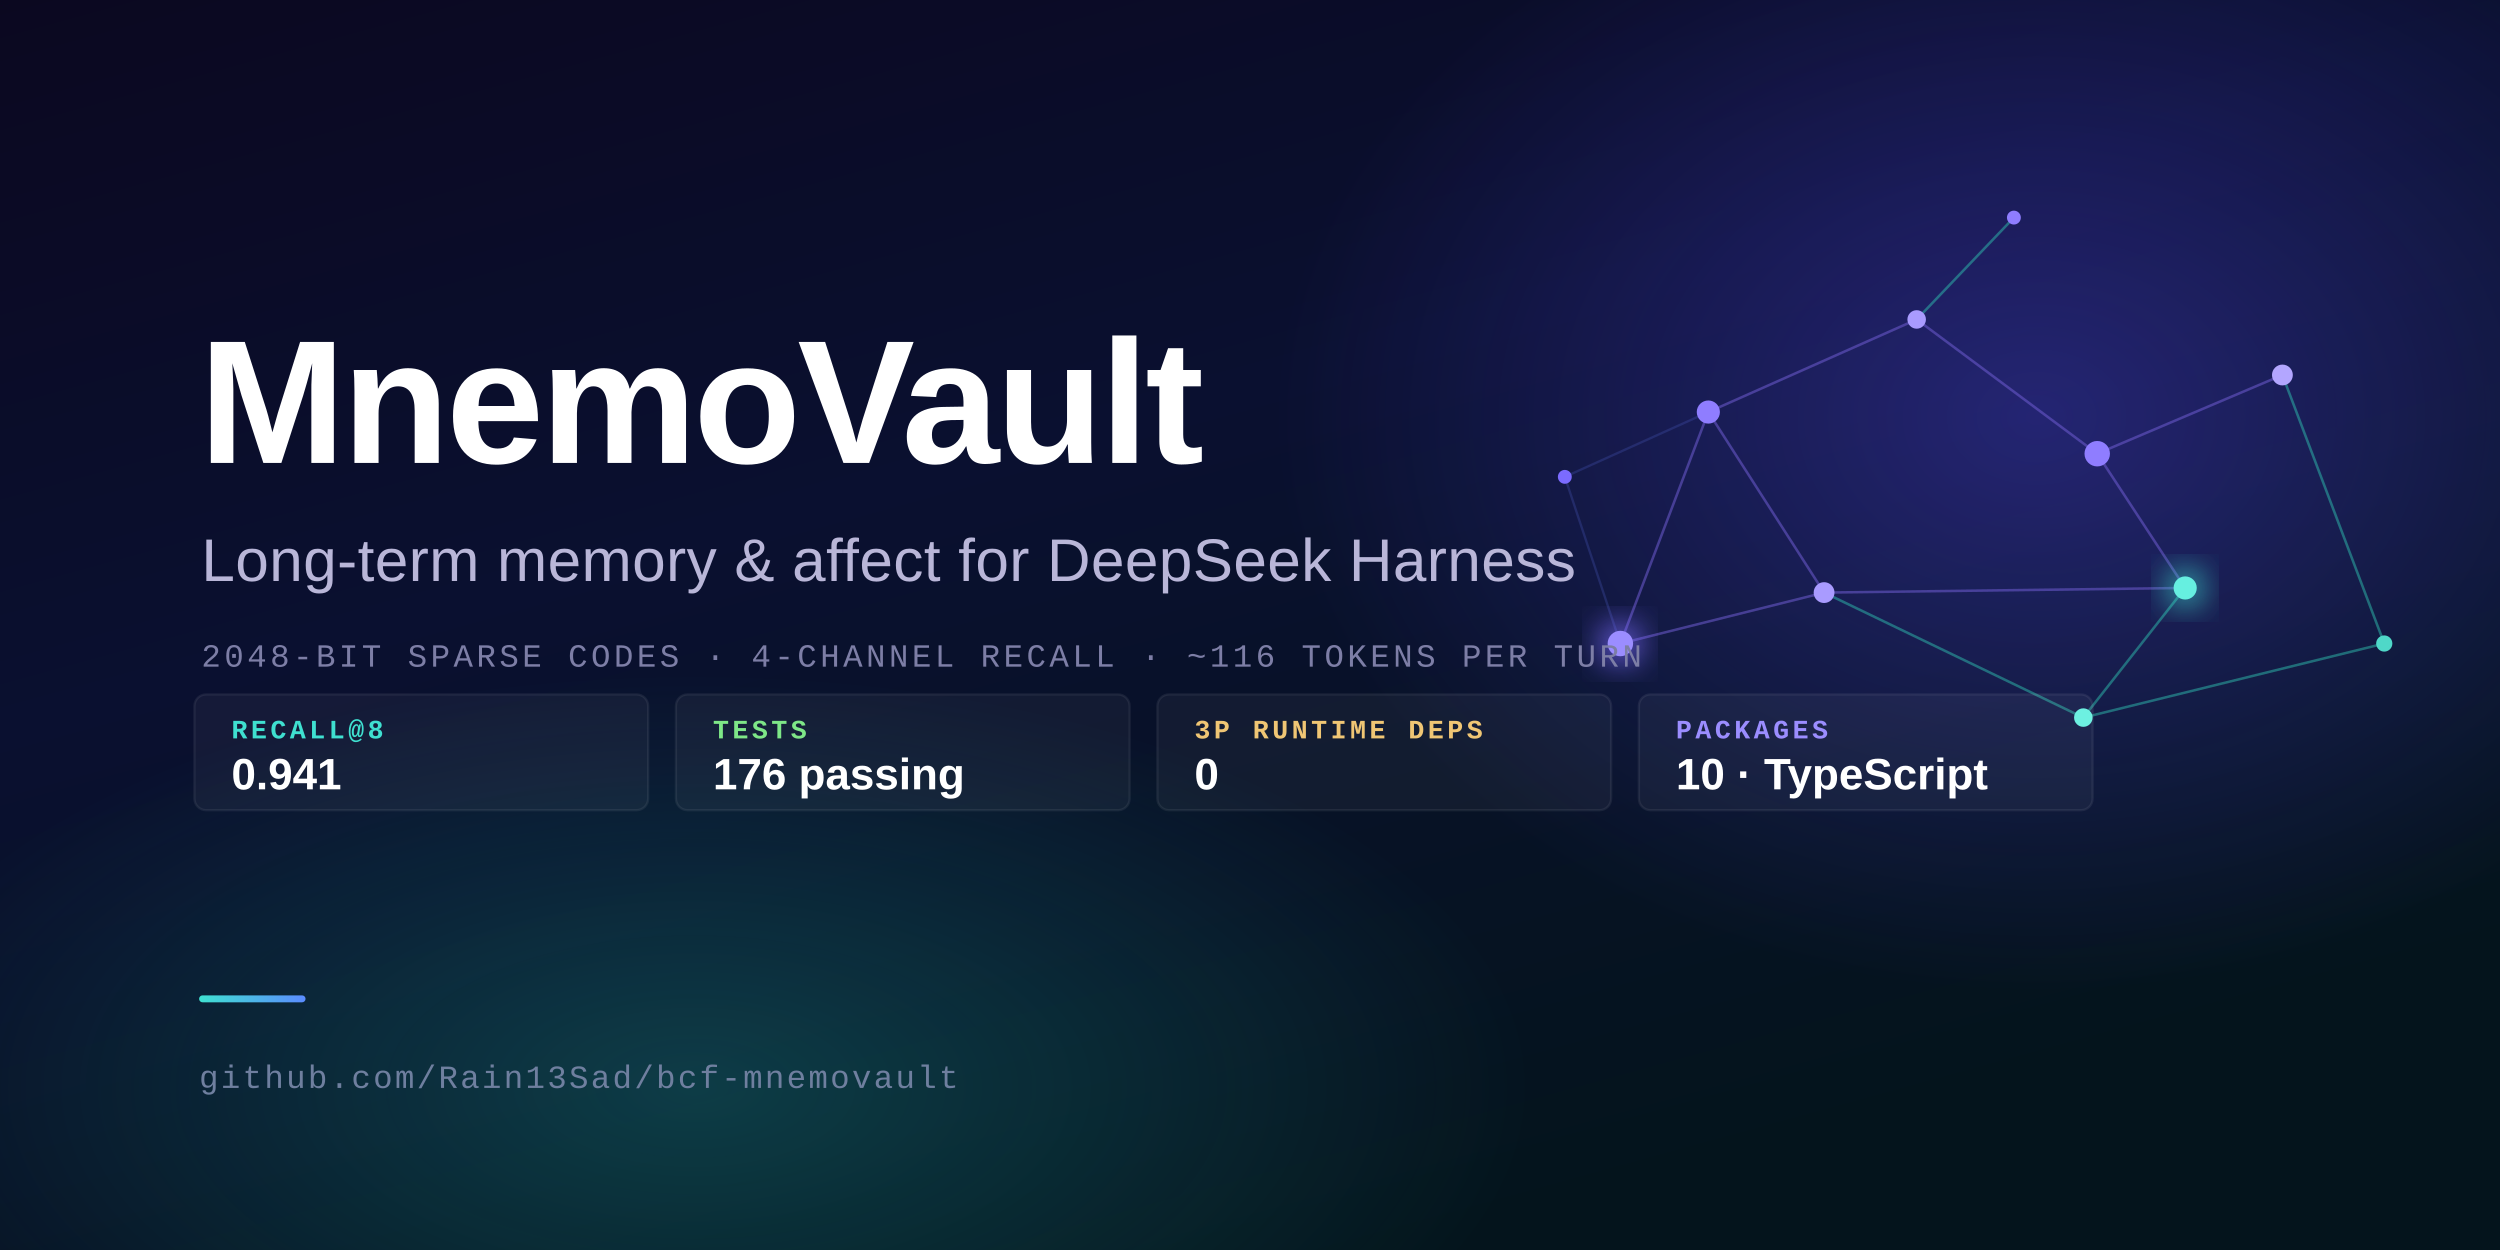
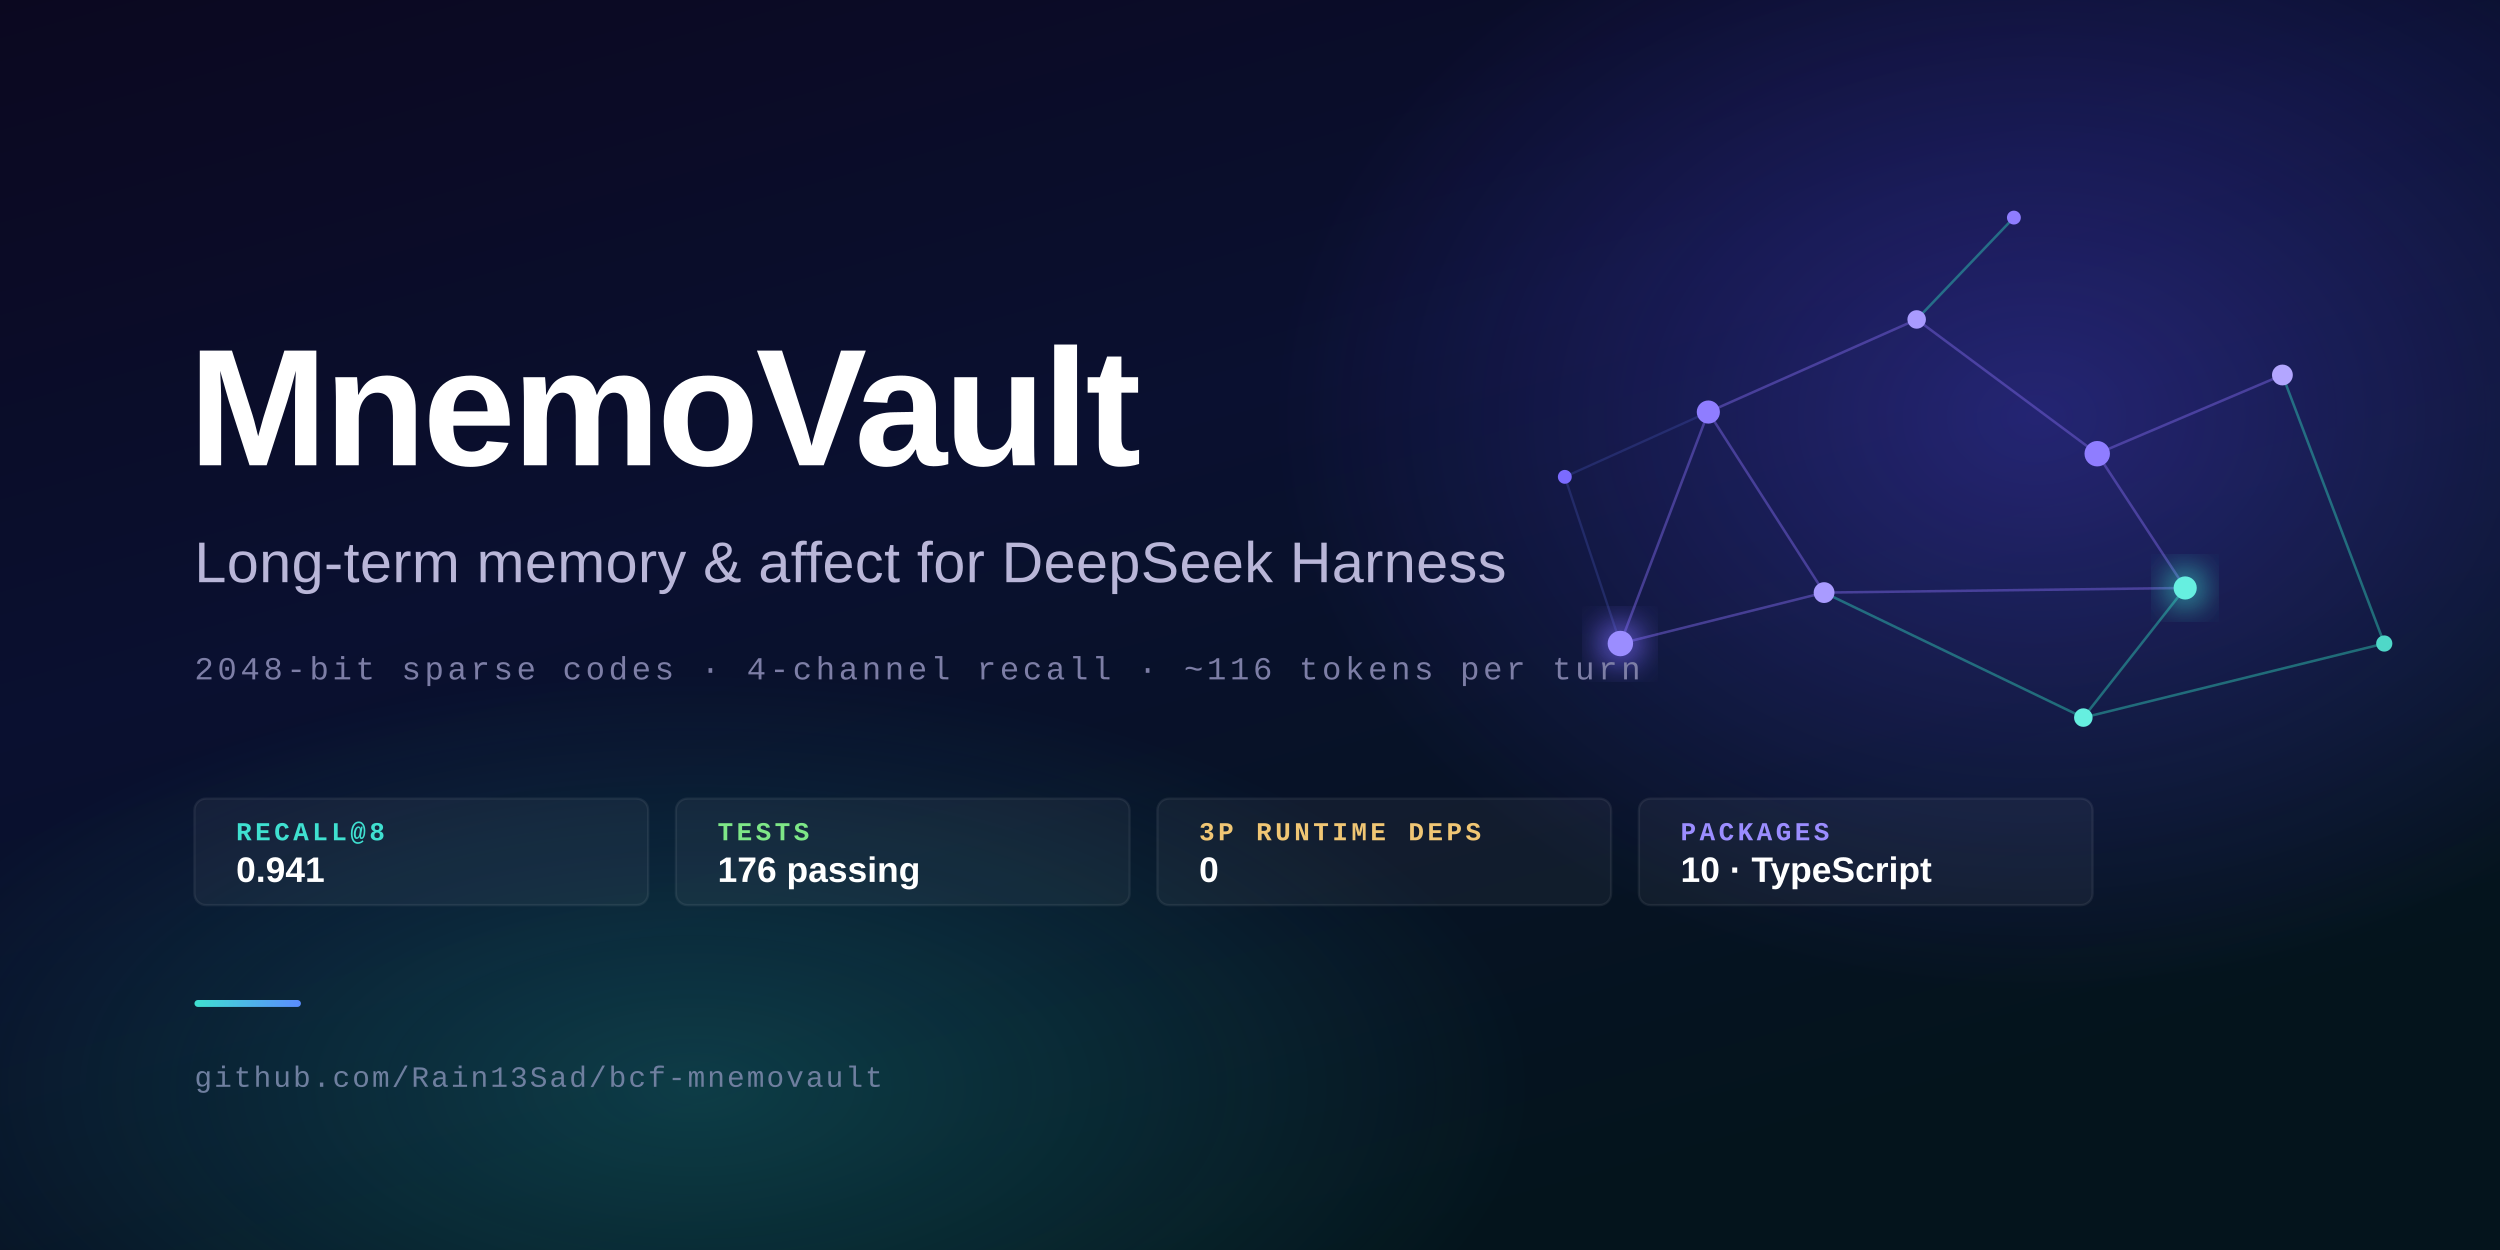
<svg xmlns="http://www.w3.org/2000/svg" viewBox="0 0 1080 540" width="1280" height="640" role="img" aria-label="MnemoVault — long-term memory and affect for DeepSeek Harness">
  <defs>
    <linearGradient id="bg" x1="0" y1="0" x2="0.55" y2="1">
      <stop offset="0" stop-color="#0b0820" />
      <stop offset="0.45" stop-color="#0a1030" />
      <stop offset="1" stop-color="#04141c" />
    </linearGradient>
    <radialGradient id="glowA" cx="0.5" cy="0.5" r="0.5">
      <stop offset="0" stop-color="#5b4bff" stop-opacity="0.34" />
      <stop offset="1" stop-color="#5b4bff" stop-opacity="0" />
    </radialGradient>
    <radialGradient id="glowB" cx="0.5" cy="0.5" r="0.5">
      <stop offset="0" stop-color="#25d3c2" stop-opacity="0.22" />
      <stop offset="1" stop-color="#25d3c2" stop-opacity="0" />
    </radialGradient>
    <linearGradient id="accent" x1="0" y1="0" x2="1" y2="0">
      <stop offset="0" stop-color="#3fe0d0" />
      <stop offset="1" stop-color="#5b8cff" />
    </linearGradient>
    <filter id="soft" x="-40%" y="-40%" width="180%" height="180%">
      <feGaussianBlur stdDeviation="7" />
    </filter>
    <style>
-       .title { font: 700 76px/1 -apple-system, "Segoe UI", "Helvetica Neue", Arial, sans-serif; fill: #ffffff; letter-spacing: -1.5px; }
-       .sub   { font: 400 26px/1.2 -apple-system, "Segoe UI", "Helvetica Neue", Arial, sans-serif; fill: #b9b6d8; letter-spacing: .2px; }
-       .mono  { font: 400 14px/1 "SFMono-Regular", Consolas, "Liberation Mono", Menlo, monospace; fill: #7d7ea6; letter-spacing: 1.5px; }
-       .k     { font: 600 11.5px/1 "SFMono-Regular", Consolas, "Liberation Mono", Menlo, monospace; letter-spacing: 1.5px; }
-       .v     { font: 700 19px/1 -apple-system, "Segoe UI", "Helvetica Neue", Arial, sans-serif; fill: #ffffff; }
-       .url   { font: 400 14px/1 "SFMono-Regular", Consolas, "Liberation Mono", Menlo, monospace; fill: #6f7f9f; letter-spacing: 1px; }
+       .title { font: 700 72px/1 -apple-system, "Segoe UI", "Helvetica Neue", Arial, sans-serif; fill: #ffffff; letter-spacing: -1.4px; }
+       .sub   { font: 400 24.8px/1.2 -apple-system, "Segoe UI", "Helvetica Neue", Arial, sans-serif; fill: #b9b6d8; letter-spacing: .2px; }
+       .mono  { font: 400 13.9px/1 "SFMono-Regular", Consolas, "Liberation Mono", Menlo, monospace; fill: #7d7ea6; letter-spacing: 1.6px; }
+       .k     { font: 600 11.2px/1 "SFMono-Regular", Consolas, "Liberation Mono", Menlo, monospace; letter-spacing: 1.5px; }
+       .v     { font: 700 15.3px/1 -apple-system, "Segoe UI", "Helvetica Neue", Arial, sans-serif; fill: #ffffff; }
+       .url   { font: 400 12.7px/1 "SFMono-Regular", Consolas, "Liberation Mono", Menlo, monospace; fill: #6f7f9f; letter-spacing: .9px; }
    </style>
  </defs>
  <rect width="1080" height="540" fill="url(#bg)" />
  <ellipse cx="880" cy="180" rx="330" ry="250" fill="url(#glowA)" />
  <ellipse cx="300" cy="470" rx="360" ry="180" fill="url(#glowB)" />
  <g stroke-linecap="round" fill="none">
    <g stroke="#6d5bd0" stroke-opacity="0.55" stroke-width="1.1">
      <path d="M700 278 L738 178" />
      <path d="M738 178 L828 138" />
      <path d="M828 138 L906 196" />
      <path d="M906 196 L986 162" />
      <path d="M906 196 L944 254" />
      <path d="M738 178 L788 256" />
      <path d="M788 256 L700 278" />
      <path d="M788 256 L944 254" />
    </g>
    <g stroke="#2fbfae" stroke-opacity="0.5" stroke-width="1.1">
      <path d="M944 254 L900 310" />
      <path d="M900 310 L788 256" />
      <path d="M900 310 L1030 278" />
      <path d="M986 162 L1030 278" />
      <path d="M828 138 L870 94" />
    </g>
    <g stroke="#3f4fa8" stroke-opacity="0.35" stroke-width="1">
      <path d="M700 278 L676 206" />
      <path d="M676 206 L738 178" />
    </g>
  </g>
  <g>
    <circle cx="700" cy="278" r="9" fill="#7b6bff" filter="url(#soft)" opacity="0.85" />
    <circle cx="700" cy="278" r="5.5" fill="#9b8dff" />
    <circle cx="738" cy="178" r="5" fill="#8f7dff" />
    <circle cx="828" cy="138" r="4" fill="#a99bff" />
    <circle cx="906" cy="196" r="5.5" fill="#8f7dff" />
    <circle cx="986" cy="162" r="4.5" fill="#b3a6ff" />
    <circle cx="944" cy="254" r="8" fill="#3fe0d0" filter="url(#soft)" opacity="0.8" />
    <circle cx="944" cy="254" r="5" fill="#66efe0" />
    <circle cx="788" cy="256" r="4.5" fill="#a99bff" />
    <circle cx="900" cy="310" r="4" fill="#66efe0" />
    <circle cx="1030" cy="278" r="3.5" fill="#4fd8c8" />
    <circle cx="870" cy="94" r="3" fill="#8f7dff" />
    <circle cx="676" cy="206" r="3" fill="#7b6bff" />
  </g>
-   <text class="title" x="86" y="200">MnemoVault</text>
-   <text class="sub" x="87" y="251">Long-term memory &amp; affect for DeepSeek Harness</text>
-   <text class="mono" x="87" y="288">2048-BIT SPARSE CODES · 4-CHANNEL RECALL · ~116 TOKENS PER TURN</text>
+   <text class="title" x="81.5" y="201">MnemoVault</text>
+   <text class="sub" x="84" y="251.5">Long-term memory &amp; affect for DeepSeek Harness</text>
+   <text class="mono" x="84" y="293.5">2048-bit sparse codes · 4-channel recall · ~116 tokens per turn</text>
  <g>
-     <rect x="84" y="300" width="196" height="50" rx="5" fill="#ffffff" fill-opacity="0.045" stroke="#ffffff" stroke-opacity="0.07" />
-     <text class="k" x="100" y="319" fill="#3fe0d0">RECALL@8</text>
-     <text class="v" x="100" y="341">0.941</text>
-     <rect x="292" y="300" width="196" height="50" rx="5" fill="#ffffff" fill-opacity="0.045" stroke="#ffffff" stroke-opacity="0.07" />
-     <text class="k" x="308" y="319" fill="#7ee787">TESTS</text>
-     <text class="v" x="308" y="341">176 passing</text>
-     <rect x="500" y="300" width="196" height="50" rx="5" fill="#ffffff" fill-opacity="0.045" stroke="#ffffff" stroke-opacity="0.07" />
-     <text class="k" x="516" y="319" fill="#f0c674">3P RUNTIME DEPS</text>
-     <text class="v" x="516" y="341">0</text>
-     <rect x="708" y="300" width="196" height="50" rx="5" fill="#ffffff" fill-opacity="0.045" stroke="#ffffff" stroke-opacity="0.07" />
-     <text class="k" x="724" y="319" fill="#9b8dff">PACKAGES</text>
-     <text class="v" x="724" y="341">10 · TypeScript</text>
+     <rect x="84" y="345" width="196" height="46" rx="5" fill="#ffffff" fill-opacity="0.045" stroke="#ffffff" stroke-opacity="0.07" />
+     <text class="k" x="102" y="363" fill="#3fe0d0">RECALL@8</text>
+     <text class="v" x="102" y="381">0.941</text>
+     <rect x="292" y="345" width="196" height="46" rx="5" fill="#ffffff" fill-opacity="0.045" stroke="#ffffff" stroke-opacity="0.07" />
+     <text class="k" x="310" y="363" fill="#7ee787">TESTS</text>
+     <text class="v" x="310" y="381">176 passing</text>
+     <rect x="500" y="345" width="196" height="46" rx="5" fill="#ffffff" fill-opacity="0.045" stroke="#ffffff" stroke-opacity="0.07" />
+     <text class="k" x="518" y="363" fill="#f0c674">3P RUNTIME DEPS</text>
+     <text class="v" x="518" y="381">0</text>
+     <rect x="708" y="345" width="196" height="46" rx="5" fill="#ffffff" fill-opacity="0.045" stroke="#ffffff" stroke-opacity="0.07" />
+     <text class="k" x="726" y="363" fill="#9b8dff">PACKAGES</text>
+     <text class="v" x="726" y="381">10 · TypeScript</text>
  </g>
-   <rect x="86" y="430" width="46" height="3" rx="1.5" fill="url(#accent)" />
-   <text class="url" x="86" y="470">github.com/Rain13Sad/bcf-mnemovault</text>
+   <rect x="84" y="432" width="46" height="3" rx="1.5" fill="url(#accent)" />
+   <text class="url" x="84" y="469.5">github.com/Rain13Sad/bcf-mnemovault</text>
</svg>
